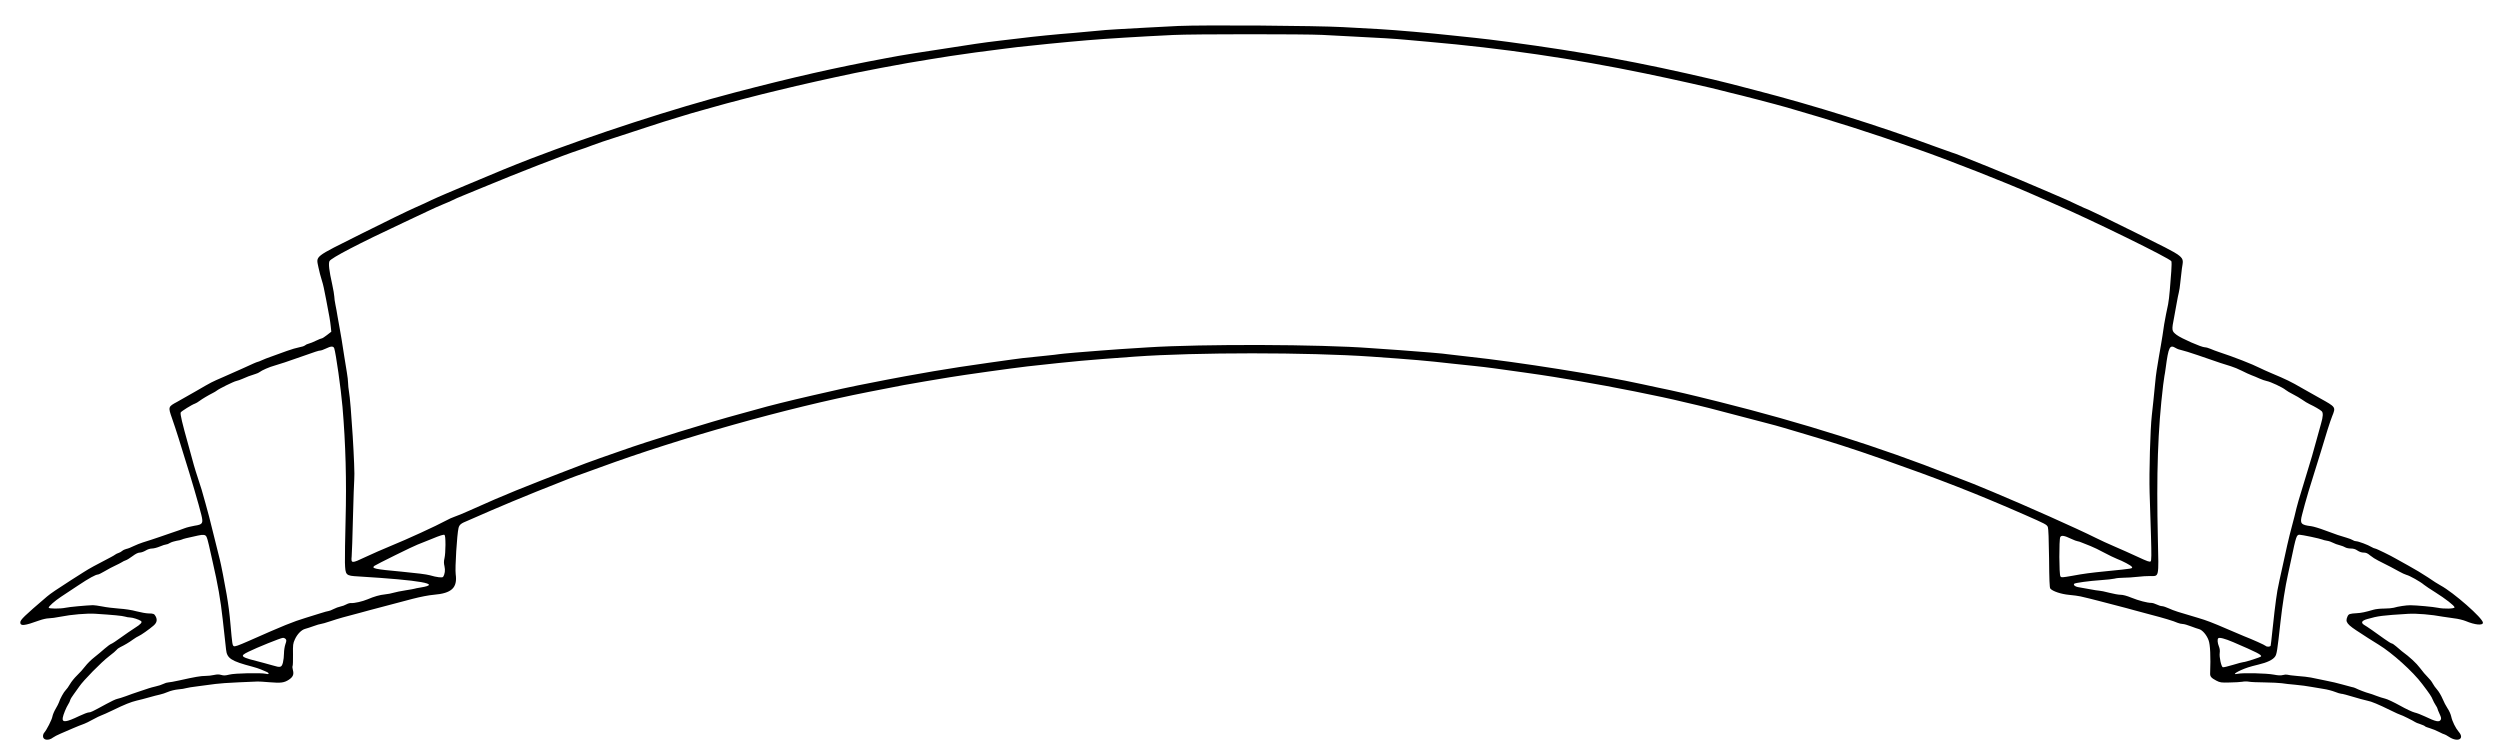
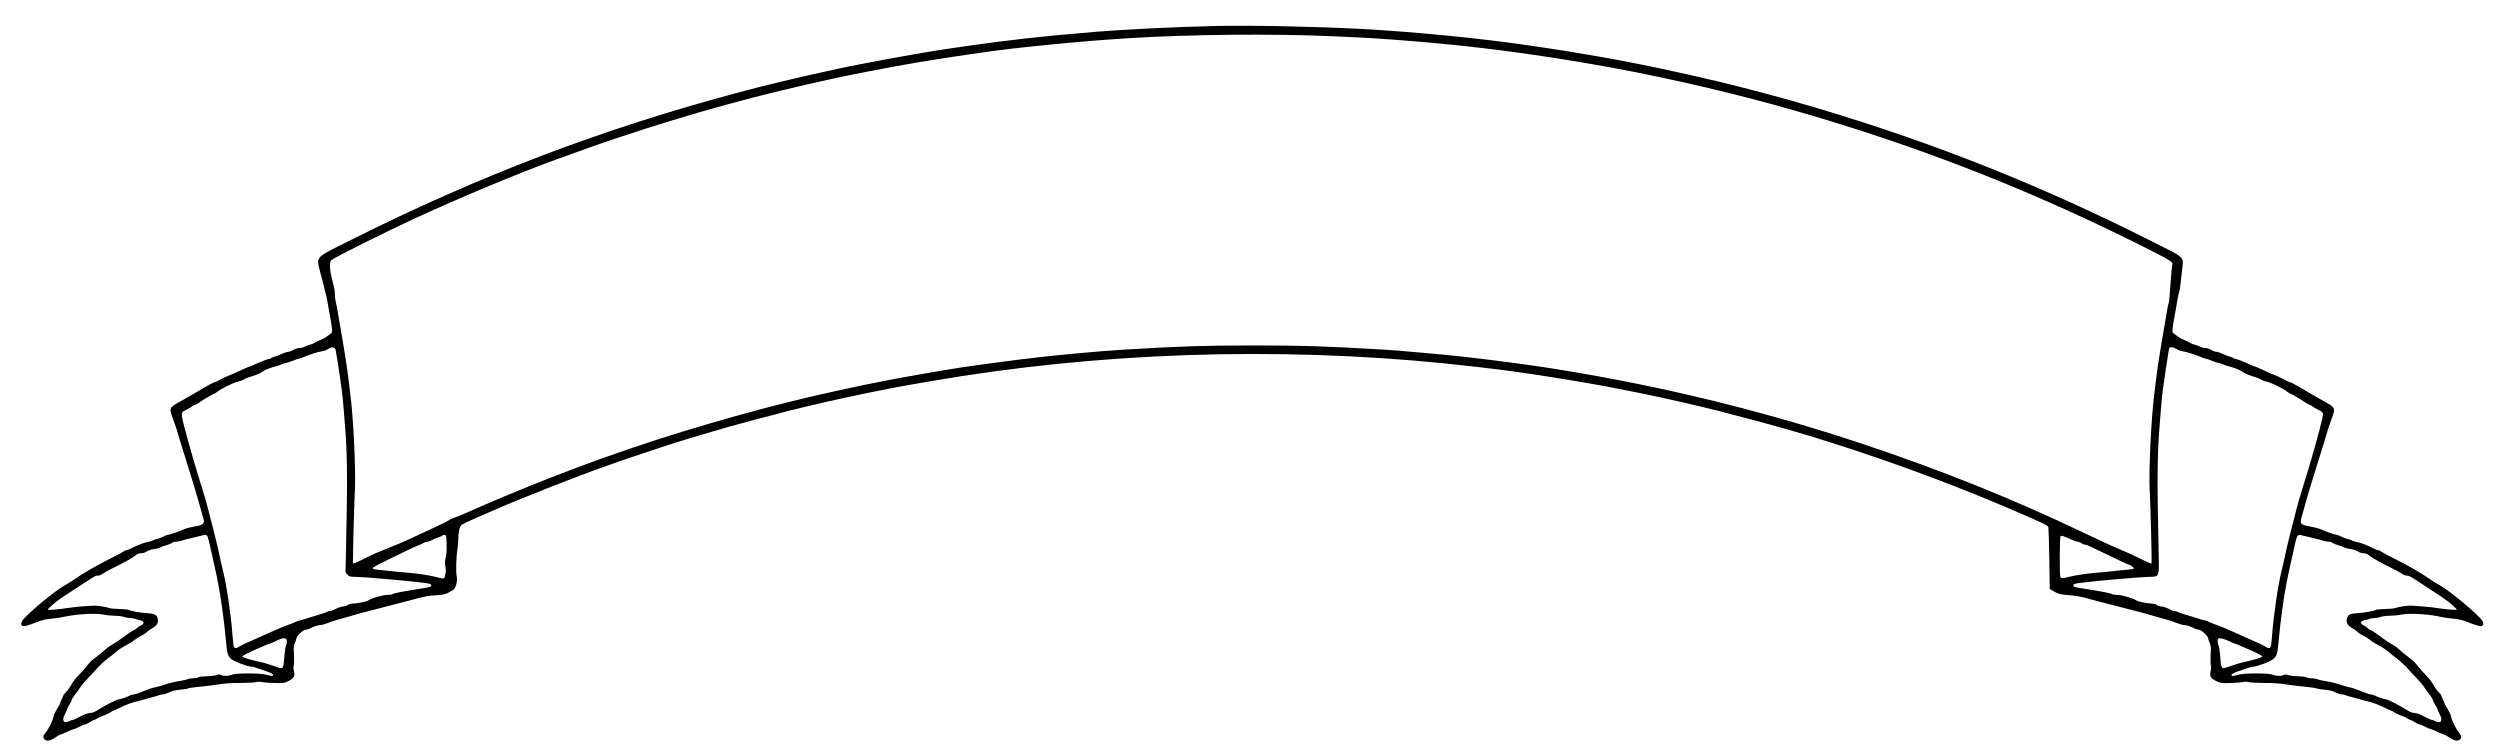
- <svg xmlns="http://www.w3.org/2000/svg" viewBox="0 0 1027 310" fill="currentColor" role="img" aria-hidden="true">
-   <g transform="translate(0.000,310.000) scale(0.033333,-0.033333)" stroke="none">
-     <path d="M14520 8980 c-107 -5 -280 -14 -385 -20 -104 -6 -266 -15 -360 -20 -93 -5 -210 -14 -260 -20 -49 -5 -178 -17 -285 -26 -197 -15 -498 -45 -645 -64 -44 -5 -159 -19 -255 -30 -96 -11 -233 -29 -305 -40 -797 -121 -876 -134 -1100 -176 -633 -118 -1152 -236 -1870 -424 -744 -194 -1727 -514 -2520 -818 -222 -86 -415 -165 -810 -332 -49 -21 -148 -63 -220 -93 -71 -30 -157 -68 -190 -84 -33 -17 -125 -59 -205 -94 -80 -35 -374 -178 -655 -319 -599 -300 -559 -268 -530 -417 10 -48 27 -114 38 -147 11 -34 23 -79 27 -101 5 -22 18 -89 30 -150 39 -201 49 -259 56 -326 l7 -67 -53 -41 c-28 -22 -57 -41 -64 -41 -7 0 -39 -13 -72 -29 -32 -16 -72 -32 -89 -36 -16 -3 -37 -13 -47 -22 -9 -8 -40 -18 -70 -23 -29 -5 -98 -25 -153 -45 -55 -20 -138 -50 -185 -67 -47 -16 -103 -38 -126 -49 -22 -10 -44 -19 -49 -19 -4 0 -26 -9 -49 -19 -58 -27 -218 -99 -371 -166 -156 -68 -137 -58 -337 -174 -90 -52 -196 -112 -236 -134 -110 -59 -111 -62 -63 -199 22 -62 59 -174 82 -248 22 -74 55 -178 71 -230 79 -248 182 -602 209 -714 26 -106 18 -120 -83 -135 -40 -7 -95 -20 -123 -31 -27 -11 -102 -37 -165 -58 -63 -22 -130 -45 -148 -51 -72 -25 -132 -44 -202 -66 -30 -9 -81 -30 -113 -45 -31 -16 -72 -32 -90 -35 -17 -4 -41 -15 -52 -25 -11 -10 -31 -21 -45 -25 -14 -4 -31 -13 -39 -19 -7 -6 -31 -20 -52 -31 -198 -103 -266 -140 -335 -184 -43 -28 -116 -74 -162 -103 -170 -109 -248 -162 -292 -199 -283 -242 -330 -287 -330 -320 0 -47 51 -42 235 25 39 14 91 26 117 26 25 0 90 9 145 20 127 26 327 43 428 36 220 -14 333 -25 365 -35 19 -6 48 -11 65 -11 30 0 110 -26 132 -43 20 -15 0 -39 -77 -87 -39 -25 -115 -77 -169 -116 -54 -40 -108 -75 -120 -79 -12 -4 -48 -30 -80 -58 -32 -29 -90 -77 -128 -107 -39 -30 -90 -81 -114 -113 -24 -32 -69 -82 -100 -111 -31 -30 -70 -78 -87 -108 -17 -30 -41 -63 -53 -74 -21 -19 -70 -107 -83 -151 -4 -13 -22 -47 -40 -78 -18 -30 -36 -73 -40 -95 -6 -39 -71 -166 -102 -201 -8 -8 -14 -27 -14 -42 0 -50 69 -59 124 -16 13 10 55 32 93 48 37 16 106 45 153 66 47 20 103 43 125 50 22 7 76 33 120 58 44 24 91 47 105 51 14 4 77 33 140 63 148 72 221 101 295 119 33 7 101 25 150 39 50 14 110 30 135 35 25 5 70 20 100 33 32 14 86 27 127 31 39 3 82 10 95 15 13 5 84 16 158 25 74 9 167 21 205 27 39 6 167 15 285 20 118 5 224 10 235 10 11 1 77 -3 147 -9 141 -12 181 -6 239 32 50 33 63 65 49 117 -6 22 -8 45 -4 51 4 6 6 71 5 142 -2 120 0 136 23 186 29 65 81 118 127 130 19 5 66 20 104 34 39 14 78 26 88 26 10 0 66 16 125 36 90 30 177 55 367 104 17 4 66 18 110 30 77 21 186 50 530 140 97 25 200 45 260 50 222 18 294 86 271 254 -10 73 16 491 35 569 11 42 30 57 115 91 32 13 163 70 289 126 127 55 376 159 555 231 431 172 463 184 561 218 46 16 147 53 224 81 980 360 2305 733 3310 930 427 84 501 98 695 130 102 17 237 39 300 50 166 28 789 115 965 135 621 68 689 74 1320 120 757 54 2129 54 2915 0 524 -37 677 -50 985 -85 94 -10 222 -24 285 -30 63 -6 176 -20 250 -30 74 -10 236 -33 360 -50 124 -17 290 -42 370 -55 80 -13 228 -38 330 -55 356 -59 1004 -188 1265 -253 55 -13 136 -32 180 -42 44 -9 206 -51 360 -92 154 -41 359 -94 455 -119 96 -25 202 -53 235 -64 33 -10 132 -40 220 -65 351 -103 645 -197 980 -315 741 -261 1173 -429 1775 -693 259 -114 276 -122 288 -153 7 -19 12 -149 15 -386 2 -261 6 -360 15 -371 28 -34 134 -69 231 -78 53 -5 116 -13 141 -19 70 -16 160 -38 220 -54 30 -8 127 -33 215 -56 88 -22 189 -50 225 -60 36 -10 128 -35 205 -55 159 -41 285 -79 333 -101 18 -7 46 -14 62 -14 16 0 62 -13 102 -29 40 -15 85 -31 99 -34 41 -10 95 -73 118 -138 20 -54 27 -196 19 -411 -1 -36 15 -54 76 -86 47 -24 59 -26 165 -23 62 1 132 5 155 9 22 5 59 5 81 1 22 -5 110 -8 195 -9 85 -1 180 -6 210 -10 30 -5 107 -14 170 -19 63 -6 151 -17 195 -26 44 -8 114 -20 155 -26 41 -6 102 -22 135 -35 33 -13 68 -24 79 -24 16 0 54 -10 241 -65 28 -8 65 -17 83 -21 46 -8 137 -46 277 -115 65 -32 124 -59 130 -59 11 0 161 -75 180 -89 5 -5 34 -16 62 -25 29 -10 55 -21 58 -26 3 -5 31 -16 63 -25 31 -9 82 -30 112 -46 30 -16 60 -29 65 -29 6 0 30 -14 55 -30 110 -73 199 -27 121 62 -38 45 -79 127 -92 188 -6 28 -26 73 -45 100 -19 28 -47 82 -62 119 -16 38 -45 87 -65 110 -20 22 -45 57 -56 78 -10 21 -38 56 -61 78 -23 22 -66 72 -95 112 -46 61 -124 134 -224 207 -14 11 -45 37 -68 58 -24 21 -49 38 -56 38 -8 0 -50 26 -93 57 -116 84 -215 153 -247 171 -45 28 -32 53 38 73 132 38 186 45 500 64 106 7 293 -9 430 -35 28 -5 89 -14 138 -20 48 -5 113 -21 145 -34 114 -48 212 -57 212 -20 0 55 -364 374 -522 459 -27 14 -96 58 -155 99 -60 40 -169 106 -243 146 -74 40 -146 80 -160 89 -48 29 -235 121 -249 121 -7 0 -28 9 -45 19 -41 26 -163 71 -190 71 -12 0 -30 6 -41 14 -11 7 -45 21 -75 29 -72 20 -131 40 -270 92 -63 24 -137 46 -165 50 -130 16 -143 32 -114 142 11 43 27 101 34 128 18 69 63 219 125 415 29 91 60 192 70 225 66 223 116 380 141 443 47 117 50 113 -151 225 -74 41 -173 97 -220 124 -134 78 -196 108 -375 183 -55 23 -118 52 -140 63 -96 49 -324 138 -510 199 -33 11 -79 28 -103 39 -23 10 -54 19 -69 19 -42 0 -292 110 -348 153 -62 48 -63 54 -30 222 7 39 21 113 30 165 9 52 21 113 27 135 6 22 14 76 18 120 5 44 14 123 20 175 22 162 74 121 -571 443 -305 151 -565 278 -579 282 -14 4 -77 32 -140 62 -63 31 -140 65 -170 78 -30 12 -129 55 -220 95 -320 140 -1130 470 -1154 470 -3 0 -93 32 -199 71 -697 258 -1506 512 -2212 694 -99 26 -241 62 -315 82 -74 19 -171 43 -215 53 -904 212 -1595 339 -2530 464 -137 19 -322 41 -410 50 -88 9 -221 23 -295 31 -224 25 -694 66 -875 76 -93 5 -298 16 -455 25 -329 18 -1710 28 -2030 14z m1775 -110 c99 -6 270 -14 380 -20 310 -15 541 -29 650 -40 55 -5 181 -17 280 -25 906 -79 1787 -207 2670 -390 322 -66 870 -189 940 -210 28 -8 79 -21 115 -29 102 -23 563 -143 695 -181 601 -174 1001 -302 1595 -509 386 -134 1102 -416 1430 -561 41 -19 158 -70 260 -114 475 -205 1430 -674 1450 -710 4 -9 4 -65 -1 -126 -5 -60 -13 -164 -18 -230 -5 -66 -15 -145 -21 -175 -6 -30 -18 -86 -26 -125 -15 -74 -30 -161 -43 -260 -5 -33 -13 -85 -19 -115 -6 -30 -17 -98 -26 -150 -8 -52 -20 -126 -27 -165 -6 -38 -15 -110 -19 -160 -13 -139 -29 -290 -41 -396 -19 -168 -34 -701 -27 -949 4 -129 12 -370 17 -535 7 -236 6 -303 -4 -313 -10 -11 -39 -1 -161 56 -82 38 -209 95 -282 126 -74 31 -179 80 -235 108 -228 114 -867 399 -1272 568 -197 82 -315 130 -320 130 -2 0 -91 34 -197 76 -872 344 -1827 646 -2843 900 -385 96 -540 132 -770 179 -44 9 -129 27 -190 41 -489 108 -1523 273 -2140 339 -126 14 -239 27 -250 29 -30 7 -341 33 -595 51 -124 8 -286 20 -360 25 -618 47 -2065 52 -2745 9 -279 -17 -450 -29 -575 -39 -69 -6 -210 -17 -315 -25 -104 -9 -197 -18 -205 -20 -8 -2 -82 -11 -165 -19 -268 -27 -349 -36 -410 -46 -33 -5 -161 -23 -285 -40 -217 -30 -519 -76 -685 -105 -44 -8 -120 -21 -170 -30 -178 -30 -623 -115 -765 -145 -80 -17 -165 -35 -190 -40 -57 -12 -126 -28 -370 -84 -279 -64 -541 -129 -685 -171 -44 -12 -134 -37 -200 -55 -394 -106 -1139 -337 -1470 -455 -71 -25 -186 -65 -255 -89 -124 -43 -189 -68 -495 -186 -88 -35 -198 -77 -245 -95 -47 -18 -181 -72 -299 -119 -199 -81 -304 -127 -589 -254 -62 -28 -137 -59 -165 -68 -29 -9 -79 -32 -113 -51 -113 -62 -488 -234 -669 -307 -99 -41 -244 -104 -322 -141 -170 -81 -178 -80 -169 8 3 34 11 250 16 480 6 230 13 442 16 472 12 96 -41 957 -66 1084 -5 29 -10 74 -10 99 0 25 -7 84 -15 131 -8 47 -22 133 -31 191 -28 182 -44 283 -58 355 -8 39 -19 104 -26 145 -6 41 -18 106 -26 144 -8 38 -14 83 -14 101 0 18 -12 86 -26 151 -38 170 -47 252 -34 285 16 38 362 218 920 479 85 40 211 100 280 132 69 33 158 73 198 89 41 16 92 39 115 50 22 12 88 41 146 64 58 24 162 67 231 95 432 180 1007 403 1186 461 51 16 123 42 160 57 38 16 193 68 344 116 151 49 311 101 355 116 44 15 127 42 185 60 58 17 162 49 232 71 69 22 166 50 215 63 48 13 129 36 178 50 121 36 599 160 755 196 69 16 181 43 250 60 69 16 177 41 241 55 64 14 174 38 245 54 247 57 875 176 1164 220 69 11 181 29 250 40 118 19 484 69 670 91 47 6 119 15 160 20 103 13 635 66 860 84 235 20 645 45 1060 65 240 12 1624 12 1835 1z m-12176 -3862 c20 -58 83 -501 102 -723 39 -457 51 -912 38 -1395 -6 -223 -9 -458 -8 -522 5 -160 8 -163 167 -172 772 -47 1033 -94 767 -136 -38 -6 -71 -13 -75 -15 -4 -2 -53 -11 -111 -20 -57 -9 -124 -22 -149 -30 -25 -8 -72 -17 -105 -20 -67 -7 -133 -26 -215 -61 -64 -27 -163 -49 -201 -46 -15 2 -42 -6 -60 -16 -19 -11 -52 -23 -74 -27 -21 -4 -59 -18 -84 -31 -25 -13 -53 -24 -61 -24 -8 0 -55 -13 -105 -29 -49 -16 -130 -41 -180 -56 -154 -47 -264 -91 -704 -286 -125 -55 -167 -70 -180 -62 -17 11 -19 25 -40 263 -12 142 -26 245 -48 375 -22 132 -72 385 -83 425 -5 19 -39 157 -76 305 -36 149 -81 324 -101 390 -19 66 -41 143 -48 170 -8 28 -28 91 -45 140 -17 50 -39 122 -50 160 -10 39 -42 153 -70 255 -75 267 -101 376 -93 397 6 14 141 98 176 109 12 4 38 19 57 34 34 25 102 66 165 98 17 8 37 21 45 27 27 23 211 114 243 120 18 4 50 15 72 25 44 21 111 46 165 62 19 5 42 16 50 23 24 20 124 64 182 79 66 19 170 53 318 106 189 67 229 80 247 80 10 0 41 11 68 24 65 32 93 32 104 4z m22695 3 c17 -11 49 -22 71 -26 22 -4 112 -32 200 -62 259 -90 346 -119 410 -137 33 -10 94 -35 135 -56 41 -21 95 -46 120 -55 25 -9 68 -27 96 -40 29 -13 69 -27 90 -31 48 -9 195 -78 232 -109 15 -12 56 -37 91 -54 36 -18 87 -48 114 -67 27 -20 68 -44 91 -55 60 -28 127 -67 148 -86 21 -19 18 -67 -7 -153 -7 -25 -32 -112 -54 -195 -52 -190 -65 -234 -107 -370 -127 -415 -127 -413 -168 -585 -8 -30 -23 -89 -34 -130 -25 -89 -80 -327 -117 -505 -10 -44 -23 -107 -31 -140 -22 -100 -36 -177 -44 -245 -4 -36 -13 -103 -19 -150 -6 -47 -18 -157 -27 -245 -9 -88 -18 -166 -20 -172 -4 -15 -46 -17 -60 -4 -10 11 -166 81 -269 121 -38 16 -128 54 -200 85 -192 83 -260 109 -365 140 -244 71 -299 89 -358 116 -34 16 -74 29 -88 29 -13 0 -42 9 -64 20 -22 11 -52 20 -67 20 -49 0 -156 28 -245 64 -56 23 -104 36 -133 36 -24 0 -88 11 -141 25 -53 14 -107 25 -120 25 -13 0 -70 9 -127 20 -56 10 -119 22 -140 25 -34 6 -58 27 -44 41 11 11 188 35 322 44 77 5 156 14 175 19 19 6 69 11 110 11 41 0 118 5 170 11 52 6 125 11 161 10 109 -1 104 -24 93 448 -19 822 -1 1354 65 1906 6 50 13 100 16 113 3 13 10 55 15 95 35 264 50 293 124 248z m-21324 -2426 c0 -63 -5 -136 -12 -164 -9 -38 -9 -63 0 -100 11 -48 5 -96 -17 -130 -9 -14 -76 -6 -166 20 -40 11 -157 26 -346 44 -331 30 -376 40 -334 72 23 17 486 246 530 261 17 6 95 38 175 70 103 43 149 57 158 50 8 -7 12 -45 12 -123z m-2947 103 c8 -13 22 -61 32 -108 10 -47 30 -139 46 -205 64 -278 97 -465 124 -710 8 -77 20 -178 25 -225 5 -47 12 -112 16 -145 11 -109 62 -142 324 -211 36 -9 83 -25 105 -34 22 -10 52 -23 68 -29 39 -16 36 -36 -5 -25 -58 14 -387 8 -453 -10 -48 -12 -67 -13 -98 -4 -28 8 -50 8 -88 0 -28 -7 -76 -12 -107 -12 -57 0 -129 -12 -325 -56 -59 -13 -119 -24 -133 -24 -13 0 -41 -8 -62 -19 -20 -10 -62 -24 -92 -30 -30 -7 -68 -17 -85 -23 -16 -6 -70 -24 -120 -40 -49 -16 -124 -42 -165 -58 -41 -15 -89 -30 -105 -33 -17 -3 -78 -31 -135 -63 -178 -97 -193 -104 -217 -104 -13 0 -65 -20 -116 -44 -162 -78 -213 -84 -204 -23 5 36 44 131 69 169 10 14 20 37 23 49 3 13 22 44 41 69 19 25 50 69 70 98 50 75 274 303 369 375 44 33 86 69 93 79 7 10 28 25 45 33 50 24 108 58 157 94 25 18 56 37 69 42 29 12 127 81 182 128 42 36 50 71 28 114 -17 32 -28 37 -86 37 -29 0 -96 12 -150 26 -61 17 -143 29 -218 34 -66 5 -158 16 -205 26 -47 9 -98 16 -115 16 -86 -3 -295 -22 -337 -32 -67 -14 -208 -13 -208 1 0 17 76 84 150 133 36 23 130 86 210 139 138 92 219 136 248 137 8 0 46 19 85 42 40 24 97 54 128 68 30 14 66 32 80 41 13 9 35 20 49 24 14 4 51 27 83 51 40 30 69 44 90 44 18 0 50 12 72 25 24 15 55 25 78 25 21 0 64 11 97 25 33 14 67 25 77 25 10 0 32 8 48 19 17 10 53 21 80 26 28 4 58 11 67 16 15 8 50 17 198 49 65 14 89 11 103 -12z m25937 -3 c68 -14 130 -30 139 -34 9 -5 35 -11 58 -15 23 -3 57 -15 75 -25 18 -10 55 -24 82 -30 27 -7 58 -19 70 -27 11 -7 41 -14 67 -14 33 0 57 -7 83 -25 24 -16 51 -25 75 -25 30 0 49 -8 82 -36 24 -20 68 -48 99 -63 128 -64 199 -101 257 -134 34 -19 75 -38 91 -42 36 -8 171 -83 216 -122 19 -15 81 -57 138 -92 124 -78 238 -166 238 -186 0 -18 -131 -21 -207 -5 -49 11 -266 31 -338 31 -46 1 -154 -15 -205 -31 -19 -5 -72 -10 -118 -10 -46 0 -104 -6 -130 -14 -104 -30 -150 -40 -207 -43 -87 -5 -100 -10 -113 -38 -33 -72 -13 -98 166 -212 23 -16 63 -41 89 -58 25 -16 83 -52 128 -80 167 -102 422 -331 537 -485 92 -121 115 -156 128 -190 8 -19 24 -51 37 -70 13 -19 23 -39 23 -44 0 -5 11 -33 25 -63 20 -42 23 -57 15 -73 -18 -33 -59 -25 -196 41 -44 21 -101 43 -126 48 -26 6 -107 44 -180 85 -74 41 -156 80 -183 86 -27 6 -76 22 -110 35 -33 13 -73 27 -90 31 -31 7 -138 48 -165 63 -9 5 -31 12 -50 15 -19 4 -71 18 -115 31 -44 13 -136 35 -205 48 -69 14 -150 31 -180 37 -30 6 -104 15 -165 19 -60 5 -117 12 -127 16 -9 3 -33 2 -53 -4 -27 -7 -56 -6 -113 5 -87 17 -383 24 -446 10 -85 -19 9 39 129 79 22 8 80 23 129 35 107 25 177 59 204 98 21 29 28 70 67 427 22 200 60 444 92 585 14 63 32 147 40 185 60 287 66 305 103 305 10 0 73 -11 140 -25z m-2953 -26 c34 -16 69 -29 77 -29 9 0 35 -9 58 -19 24 -10 70 -29 103 -41 33 -13 107 -48 165 -80 58 -31 130 -66 161 -78 67 -25 171 -80 181 -96 15 -24 23 -22 -317 -56 -191 -19 -276 -30 -415 -56 -126 -22 -136 -23 -147 -7 -17 22 -18 454 -2 484 13 25 48 20 136 -22z m-22006 -1235 c11 -13 10 -24 -4 -64 -9 -26 -17 -76 -17 -111 0 -35 -6 -86 -13 -114 -16 -61 -30 -65 -125 -36 -37 11 -87 25 -112 31 -294 74 -304 81 -188 138 100 50 400 171 424 171 12 1 28 -6 35 -15z m24002 -38 c291 -125 354 -157 342 -176 -6 -10 -193 -70 -218 -70 -9 0 -66 -15 -128 -34 -62 -19 -118 -32 -125 -29 -19 7 -45 125 -38 175 4 29 1 56 -10 82 -17 41 -21 88 -8 100 13 14 82 -4 185 -48z" />
+ <svg xmlns="http://www.w3.org/2000/svg" viewBox="0 0 1080 326" fill="currentColor" role="img" aria-hidden="true">
+   <g transform="translate(0.000,326.000) scale(0.033333,-0.033333)" stroke="none">
+     <path d="M15745 9443 c-500 -11 -1190 -45 -1530 -74 -427 -36 -632 -55 -895 -84 -206 -23 -563 -68 -710 -90 -52 -7 -147 -21 -210 -30 -63 -9 -153 -23 -200 -30 -216 -35 -290 -47 -360 -60 -41 -7 -118 -21 -170 -30 -209 -36 -705 -132 -805 -155 -22 -5 -114 -26 -205 -45 -257 -55 -803 -186 -1005 -241 -49 -13 -115 -31 -145 -39 -1725 -463 -3300 -1064 -4938 -1883 -508 -254 -471 -216 -423 -427 6 -22 17 -65 26 -95 9 -30 21 -77 26 -105 5 -27 13 -61 19 -75 5 -14 14 -54 20 -90 6 -36 18 -101 26 -145 45 -252 47 -269 24 -285 -11 -8 -36 -27 -56 -42 -19 -15 -56 -35 -82 -44 -26 -10 -59 -26 -74 -36 -14 -10 -40 -21 -58 -24 -17 -4 -48 -15 -68 -25 -20 -11 -52 -19 -72 -19 -19 0 -55 -11 -79 -25 -23 -14 -54 -25 -68 -25 -14 0 -53 -13 -87 -29 -34 -16 -76 -32 -94 -36 -17 -3 -34 -11 -37 -16 -4 -5 -14 -9 -23 -9 -16 0 -114 -38 -208 -81 -23 -11 -44 -19 -48 -19 -4 0 -31 -11 -59 -24 -108 -50 -184 -83 -242 -106 -33 -14 -76 -35 -95 -47 -19 -13 -43 -23 -52 -23 -10 0 -73 -33 -141 -73 -67 -41 -189 -111 -270 -157 -195 -109 -189 -98 -133 -254 25 -69 46 -129 46 -133 0 -4 20 -71 44 -148 142 -449 223 -718 271 -895 9 -36 21 -78 26 -94 26 -84 13 -98 -114 -120 -46 -8 -100 -22 -118 -29 -99 -42 -198 -77 -217 -77 -11 0 -42 -11 -67 -25 -26 -13 -63 -28 -83 -31 -21 -4 -46 -13 -57 -20 -11 -6 -40 -15 -64 -19 -44 -7 -137 -44 -216 -84 -21 -12 -47 -21 -56 -21 -9 0 -27 -8 -40 -18 -13 -10 -62 -37 -109 -60 -251 -127 -393 -208 -538 -308 -35 -25 -82 -54 -105 -65 -119 -61 -515 -390 -559 -466 -19 -32 -16 -58 9 -67 17 -7 88 14 193 56 51 21 104 33 165 39 49 5 104 11 120 15 17 3 62 12 100 19 143 28 372 39 457 21 42 -9 112 -16 155 -16 43 0 96 -7 118 -15 22 -8 59 -14 83 -15 24 0 52 -5 63 -11 11 -5 39 -13 62 -17 57 -10 64 -43 14 -67 -20 -9 -43 -25 -53 -36 -9 -10 -21 -19 -26 -19 -12 0 -82 -46 -168 -111 -41 -31 -95 -67 -120 -79 -25 -12 -58 -35 -75 -51 -36 -34 -137 -116 -182 -147 -17 -12 -55 -52 -83 -90 -29 -37 -78 -92 -109 -122 -31 -30 -70 -82 -88 -115 -17 -33 -48 -76 -67 -94 -20 -19 -36 -40 -36 -46 0 -5 -9 -27 -20 -48 -11 -20 -20 -42 -20 -48 0 -7 -18 -41 -41 -76 -22 -36 -43 -81 -46 -102 -6 -45 -66 -165 -105 -209 -33 -39 -35 -62 -8 -87 28 -25 76 -15 140 29 29 20 57 36 64 36 6 0 44 16 85 35 40 19 79 35 87 35 8 0 40 14 71 30 31 17 63 30 72 30 10 0 38 13 64 30 26 16 52 30 58 30 6 0 23 8 37 19 15 10 50 26 79 35 29 10 68 28 87 41 18 12 45 26 57 30 13 4 51 21 84 38 72 36 152 65 225 81 30 7 62 15 70 19 8 3 53 15 99 27 46 11 92 25 102 30 10 6 31 10 48 10 16 0 53 12 83 27 39 19 76 28 139 34 47 4 95 11 105 17 10 5 75 15 144 21 69 7 157 17 195 23 145 22 204 27 355 27 85 1 170 5 189 11 21 6 49 6 76 0 23 -5 97 -10 166 -12 117 -2 127 0 176 25 74 38 88 63 73 127 -8 32 -9 60 -3 77 5 16 6 78 3 138 -6 94 -4 116 12 152 10 23 18 48 18 55 0 32 91 118 124 118 17 0 40 6 51 13 32 21 108 47 140 47 15 0 57 11 92 25 58 24 136 47 298 91 33 9 71 20 85 25 14 5 43 13 65 18 22 5 67 16 100 26 33 9 148 39 255 66 107 27 229 58 270 70 189 52 234 60 339 65 77 3 130 16 171 43 14 9 33 21 43 26 34 19 60 120 46 178 -13 54 -6 272 11 357 5 25 9 80 10 123 0 96 15 159 43 184 12 11 99 52 192 93 94 40 204 88 245 106 327 144 1098 447 1435 564 44 16 179 62 300 105 201 69 626 209 735 240 25 7 119 35 210 63 303 91 423 124 715 201 66 17 172 44 235 61 63 16 140 37 170 45 55 15 376 92 500 119 36 8 106 24 155 35 170 38 512 109 715 147 47 8 108 20 135 25 80 16 552 96 735 124 2174 337 4491 379 6690 119 191 -22 365 -44 470 -59 52 -8 147 -21 210 -30 224 -32 722 -114 965 -159 287 -54 636 -125 815 -166 52 -12 124 -28 160 -36 123 -27 445 -104 500 -119 66 -18 228 -61 400 -105 356 -93 685 -187 1045 -301 882 -279 1758 -608 2570 -966 234 -103 254 -113 262 -137 3 -12 9 -196 12 -410 l6 -389 40 -24 c69 -40 87 -46 185 -54 104 -9 174 -20 235 -37 22 -6 74 -20 115 -31 41 -12 163 -43 270 -70 107 -27 222 -57 255 -66 33 -10 78 -21 100 -26 22 -5 51 -13 65 -18 14 -5 52 -16 85 -25 162 -44 240 -67 298 -91 35 -14 77 -25 92 -25 32 0 108 -26 140 -47 11 -7 34 -13 51 -13 33 0 124 -86 124 -118 0 -7 8 -32 18 -55 16 -36 18 -58 12 -152 -3 -60 -2 -122 3 -138 6 -17 5 -45 -3 -77 -15 -64 -1 -89 73 -127 49 -25 59 -27 176 -25 69 2 143 7 166 12 27 6 55 6 76 0 19 -6 104 -10 189 -11 151 0 210 -5 355 -27 39 -6 126 -16 195 -23 69 -6 134 -16 144 -21 10 -6 58 -13 105 -17 63 -6 100 -15 139 -34 30 -15 67 -27 83 -27 17 0 38 -4 48 -10 10 -5 56 -19 102 -30 46 -12 91 -24 99 -27 8 -4 40 -12 70 -19 73 -16 153 -45 225 -81 33 -17 71 -34 84 -38 12 -4 39 -18 57 -30 19 -13 58 -31 87 -41 29 -9 64 -25 79 -35 14 -11 31 -19 37 -19 6 0 32 -14 58 -30 26 -17 54 -30 64 -30 9 0 41 -13 72 -30 31 -16 63 -30 71 -30 8 0 47 -16 87 -35 41 -19 79 -35 85 -35 7 0 35 -16 64 -36 64 -44 112 -54 140 -29 27 25 25 48 -8 87 -39 44 -99 164 -105 209 -3 21 -24 66 -46 102 -23 35 -41 69 -41 76 0 6 -9 28 -20 48 -11 21 -20 43 -20 48 0 6 -16 27 -36 46 -19 18 -50 61 -67 94 -18 33 -57 85 -88 115 -31 30 -80 85 -109 122 -28 38 -66 78 -83 90 -45 31 -146 113 -182 147 -16 16 -50 39 -75 51 -25 12 -79 48 -120 79 -86 65 -156 111 -168 111 -5 0 -17 9 -26 19 -10 11 -33 27 -53 36 -50 24 -43 57 14 67 23 4 51 12 62 17 11 6 39 11 63 11 24 1 61 7 83 15 22 8 75 15 118 15 43 0 113 7 155 16 85 18 314 7 457 -21 39 -7 84 -16 100 -19 17 -4 71 -10 120 -15 61 -6 114 -18 165 -39 105 -42 176 -63 193 -56 25 9 28 35 9 67 -44 76 -440 405 -559 466 -23 11 -70 40 -105 65 -145 100 -287 181 -538 308 -47 23 -96 50 -109 60 -13 10 -31 18 -40 18 -9 0 -35 9 -56 21 -79 40 -172 77 -216 84 -24 4 -53 13 -64 19 -11 7 -36 16 -57 20 -20 3 -57 18 -83 31 -25 14 -56 25 -67 25 -19 0 -118 35 -217 77 -18 7 -72 21 -118 29 -127 22 -140 36 -114 120 5 16 17 58 26 94 48 177 129 446 271 895 24 77 44 144 44 148 0 4 21 64 46 133 56 156 62 145 -133 254 -81 46 -203 116 -270 157 -68 40 -131 73 -141 73 -9 0 -33 10 -52 23 -19 12 -62 33 -95 47 -58 23 -134 56 -242 106 -28 13 -55 24 -59 24 -4 0 -25 8 -48 19 -94 43 -192 81 -208 81 -9 0 -19 4 -23 9 -3 5 -20 13 -37 16 -18 4 -60 20 -94 36 -34 16 -73 29 -87 29 -14 0 -45 11 -68 25 -24 14 -60 25 -79 25 -20 0 -52 8 -72 19 -20 10 -51 21 -68 25 -18 3 -44 14 -58 24 -15 10 -48 26 -74 36 -26 9 -63 29 -82 44 -20 15 -45 34 -56 42 -23 16 -22 32 25 290 9 47 20 114 26 150 5 36 15 77 20 92 6 15 14 62 19 105 4 43 14 130 21 193 19 169 52 139 -396 364 -1422 717 -2788 1262 -4300 1715 -216 64 -566 164 -630 179 -22 5 -76 20 -120 32 -108 30 -540 139 -590 150 -22 4 -110 24 -195 45 -85 20 -173 40 -195 44 -22 5 -92 20 -155 34 -101 23 -226 49 -485 102 -105 22 -375 72 -505 94 -404 69 -520 88 -715 116 -60 9 -153 23 -205 30 -614 90 -1454 172 -2145 210 -574 31 -1444 49 -1900 38z m1535 -133 c239 -10 503 -24 585 -30 747 -52 1299 -109 1980 -206 418 -59 964 -152 1350 -229 851 -170 1601 -357 2400 -596 1452 -436 2822 -981 4195 -1672 330 -165 377 -195 364 -226 -6 -16 -17 -138 -33 -367 -4 -67 -11 -126 -15 -133 -4 -6 -14 -52 -22 -103 -8 -51 -22 -131 -30 -178 -52 -289 -100 -602 -114 -730 -5 -47 -13 -119 -19 -160 -39 -282 -74 -991 -61 -1240 13 -257 30 -951 24 -962 -3 -4 -44 12 -92 36 -105 53 -207 100 -327 151 -125 52 -193 83 -480 220 -905 432 -1845 809 -2840 1140 -1180 393 -2379 695 -3610 910 -347 60 -545 91 -870 135 -461 62 -787 100 -1180 134 -369 33 -415 37 -570 46 -771 45 -1030 53 -1660 53 -660 0 -950 -10 -1670 -53 -386 -23 -1028 -84 -1425 -136 -231 -30 -636 -85 -690 -94 -30 -6 -140 -24 -245 -40 -104 -17 -224 -37 -265 -45 -41 -7 -118 -21 -170 -30 -327 -57 -812 -157 -1235 -255 -839 -194 -1882 -499 -2665 -780 -80 -28 -156 -56 -170 -60 -61 -21 -373 -139 -565 -213 -348 -135 -815 -330 -1090 -454 -60 -27 -135 -58 -165 -68 -30 -10 -67 -26 -82 -37 -15 -11 -65 -36 -110 -57 -46 -21 -128 -60 -183 -86 -190 -90 -330 -153 -425 -190 -52 -21 -114 -46 -137 -56 -23 -11 -44 -19 -47 -19 -8 0 -155 -69 -248 -116 -48 -24 -89 -40 -92 -36 -6 11 11 705 24 962 13 249 -22 958 -61 1240 -6 41 -14 113 -19 160 -14 128 -62 441 -114 730 -8 47 -22 126 -30 175 -9 50 -20 108 -26 130 -5 22 -10 61 -10 87 0 48 -5 73 -42 223 -28 113 -29 199 -3 224 31 31 699 364 1100 549 562 259 1355 590 1805 752 457 166 579 209 830 292 943 315 1801 550 2790 764 205 45 680 137 895 174 66 12 156 27 200 35 101 18 505 80 650 101 61 8 137 19 170 24 419 63 1289 148 1890 185 800 50 1883 60 2655 25z m-12929 -4070 c10 -51 35 -208 53 -335 8 -60 20 -144 26 -185 6 -41 15 -129 20 -195 5 -66 13 -172 19 -235 33 -390 36 -711 15 -1656 l-6 -270 25 -30 c24 -27 30 -29 109 -30 116 -2 691 -52 878 -77 74 -9 95 -16 98 -29 4 -23 -4 -26 -114 -43 -55 -8 -121 -19 -149 -24 -27 -5 -90 -17 -140 -25 -49 -9 -94 -21 -99 -26 -6 -6 -36 -10 -68 -10 -57 0 -214 -46 -244 -71 -17 -14 -142 -40 -205 -42 -28 -1 -55 -9 -66 -20 -11 -9 -35 -17 -55 -17 -21 0 -61 -13 -93 -30 -31 -17 -67 -30 -79 -30 -11 0 -32 -6 -46 -13 -14 -7 -54 -21 -90 -31 -36 -10 -104 -31 -152 -47 -48 -16 -93 -29 -101 -29 -8 0 -44 -13 -80 -30 -37 -16 -72 -30 -78 -30 -11 0 -283 -118 -414 -179 -33 -16 -85 -38 -115 -51 -30 -12 -72 -33 -92 -46 -69 -44 -80 -34 -89 81 -9 128 -29 315 -40 380 -5 33 -14 96 -19 140 -12 102 -53 315 -79 415 -5 19 -16 71 -26 115 -19 92 -42 194 -56 245 -5 19 -20 80 -33 135 -47 189 -101 392 -116 435 -5 14 -18 59 -30 100 -12 41 -30 100 -40 130 -25 76 -106 351 -142 485 -105 385 -104 366 -20 406 26 12 56 30 67 39 11 10 31 21 45 25 14 4 39 18 55 30 39 30 184 115 195 115 5 0 22 11 39 25 42 36 217 121 266 129 22 4 56 17 75 28 19 12 49 24 65 29 70 19 151 51 170 68 25 22 103 55 175 72 30 7 64 19 75 25 11 7 38 16 60 20 22 4 64 17 94 30 29 13 60 24 68 24 8 0 29 6 46 14 84 36 210 77 256 83 29 3 64 16 83 29 50 35 90 29 99 -16z m23857 16 c20 -13 59 -27 87 -30 45 -6 170 -47 252 -82 17 -8 38 -14 46 -14 8 0 39 -11 68 -24 30 -13 72 -26 94 -30 22 -4 49 -13 60 -20 11 -6 45 -18 75 -25 72 -17 150 -50 175 -72 19 -17 100 -49 170 -68 17 -5 46 -17 65 -29 19 -11 53 -24 75 -28 49 -8 224 -93 266 -129 17 -14 34 -25 39 -25 11 0 156 -85 195 -115 17 -12 41 -26 55 -30 14 -4 34 -15 45 -25 11 -9 41 -27 67 -39 69 -33 72 -39 55 -118 -32 -142 -160 -599 -217 -773 -10 -30 -28 -89 -40 -130 -12 -41 -25 -86 -30 -100 -15 -43 -69 -246 -116 -435 -13 -55 -28 -116 -33 -135 -14 -51 -37 -153 -56 -245 -10 -44 -21 -96 -26 -115 -26 -100 -67 -313 -79 -415 -5 -44 -14 -107 -19 -140 -11 -65 -31 -252 -40 -380 -9 -115 -20 -125 -89 -81 -20 13 -62 34 -92 46 -30 13 -82 35 -115 51 -131 61 -403 179 -414 179 -6 0 -41 14 -78 30 -36 17 -72 30 -80 30 -8 0 -53 13 -101 29 -48 16 -116 37 -152 47 -36 10 -76 24 -90 31 -14 7 -35 13 -46 13 -12 0 -48 14 -79 30 -32 17 -72 30 -93 30 -20 0 -44 8 -55 17 -11 11 -38 19 -66 20 -63 2 -188 28 -205 42 -30 25 -187 71 -244 71 -32 0 -62 4 -68 10 -5 5 -50 17 -99 26 -50 8 -112 20 -140 25 -27 5 -94 16 -147 23 -108 16 -121 21 -116 44 3 13 24 20 98 29 192 25 751 74 879 77 141 3 135 -12 127 329 -21 947 -18 1267 15 1657 6 63 14 169 19 235 5 66 14 154 20 195 6 41 18 125 26 185 14 97 21 143 49 320 4 22 9 43 11 47 10 16 55 7 92 -16z m-25529 -2415 c13 -8 27 -58 55 -191 8 -36 24 -108 36 -160 30 -135 39 -175 55 -260 40 -202 79 -491 106 -780 13 -144 21 -171 66 -211 36 -33 213 -99 264 -99 10 0 28 -4 41 -9 13 -5 55 -19 93 -31 96 -30 144 -53 145 -67 0 -17 -23 -16 -90 3 -80 22 -392 22 -445 0 -44 -19 -104 -21 -140 -4 -20 9 -34 9 -63 -2 -20 -7 -79 -14 -130 -15 -56 -1 -97 -6 -104 -13 -7 -7 -33 -12 -59 -12 -26 0 -60 -5 -76 -11 -15 -7 -48 -15 -73 -19 -108 -18 -170 -33 -240 -57 -41 -14 -95 -29 -120 -33 -25 -4 -89 -26 -143 -49 -53 -22 -109 -41 -123 -41 -14 0 -38 -6 -52 -14 -45 -23 -105 -44 -142 -49 -35 -5 -166 -72 -280 -143 -37 -23 -66 -34 -92 -34 -26 0 -66 -15 -125 -45 -47 -25 -92 -45 -100 -45 -8 0 -28 -7 -45 -16 -73 -38 -101 5 -58 87 16 32 30 63 30 68 0 6 13 32 30 58 16 26 30 54 30 62 0 8 20 40 43 70 24 31 56 75 70 97 14 23 60 77 102 120 42 44 100 105 128 138 29 32 85 83 125 113 40 29 90 69 111 89 22 19 59 45 83 58 88 47 124 69 152 93 16 13 54 37 85 53 31 15 65 37 75 49 11 12 43 35 72 51 57 33 80 71 69 118 -11 54 -40 70 -135 75 -89 5 -217 28 -241 43 -8 5 -61 10 -119 11 -58 1 -118 7 -135 13 -33 14 -144 31 -190 31 -67 -1 -294 -20 -350 -31 -77 -14 -249 -29 -255 -23 -8 8 108 110 179 156 459 302 435 287 469 287 15 0 38 7 51 17 39 27 98 59 237 127 72 36 154 83 182 105 41 32 60 41 91 41 26 0 53 9 75 24 22 14 57 26 94 30 32 4 67 13 78 20 11 8 46 21 78 29 32 9 66 23 75 31 10 9 34 16 54 16 20 0 54 6 74 14 21 8 83 24 138 36 55 13 111 26 125 30 34 11 43 11 59 1z m3109 -112 c2 -76 -2 -137 -12 -179 -12 -50 -13 -73 -4 -111 9 -37 8 -62 -1 -105 -15 -63 -3 -61 -131 -29 -89 22 -231 43 -380 55 -69 5 -163 15 -210 20 -47 5 -115 13 -152 16 -48 5 -68 11 -68 20 0 8 61 43 138 80 75 37 199 97 274 134 76 38 155 74 175 80 21 7 52 21 69 31 17 11 42 19 55 19 13 0 40 10 59 21 19 12 56 28 82 35 26 8 50 19 54 25 3 6 16 9 27 7 21 -3 22 -9 25 -119z m24051 111 c20 -5 79 -19 131 -31 52 -11 112 -27 133 -35 20 -8 54 -14 74 -14 20 0 44 -7 54 -16 9 -8 43 -22 75 -31 32 -8 67 -21 78 -29 11 -7 46 -16 78 -20 37 -4 72 -16 94 -30 22 -15 49 -24 75 -24 31 0 50 -9 91 -41 28 -22 110 -69 182 -105 139 -68 198 -100 237 -127 13 -10 36 -17 51 -17 31 0 44 -7 258 -148 80 -52 175 -115 211 -139 71 -46 187 -148 179 -156 -6 -6 -178 9 -255 23 -56 11 -283 30 -350 31 -46 0 -157 -17 -190 -31 -16 -6 -77 -12 -135 -13 -58 -1 -111 -6 -119 -11 -24 -15 -152 -38 -241 -43 -95 -5 -124 -21 -135 -75 -11 -47 12 -85 69 -118 29 -16 61 -39 72 -51 10 -12 44 -34 75 -49 31 -16 69 -40 85 -53 28 -24 64 -46 152 -93 24 -13 61 -39 83 -58 21 -20 71 -60 111 -89 40 -30 96 -81 125 -113 28 -33 86 -94 128 -138 42 -43 88 -97 102 -120 14 -22 46 -66 70 -97 23 -30 43 -62 43 -70 0 -8 14 -36 30 -62 17 -26 30 -52 30 -58 0 -5 14 -36 30 -68 43 -82 15 -125 -58 -87 -17 9 -37 16 -45 16 -8 0 -53 20 -100 45 -59 30 -99 45 -125 45 -26 0 -55 11 -92 34 -114 71 -245 138 -280 143 -37 5 -97 26 -142 49 -14 8 -38 14 -52 14 -14 0 -70 19 -123 41 -54 23 -118 45 -143 49 -25 4 -79 19 -120 33 -70 24 -132 39 -240 57 -25 4 -58 12 -73 19 -16 6 -50 11 -76 11 -26 0 -52 5 -59 12 -7 7 -48 12 -104 13 -51 1 -110 8 -130 15 -29 11 -43 11 -63 2 -36 -17 -96 -15 -140 4 -53 22 -365 22 -445 0 -67 -19 -90 -20 -90 -3 1 14 49 37 145 67 39 12 80 26 93 31 13 5 31 9 41 9 51 0 228 66 264 99 45 40 53 67 66 211 27 289 66 578 106 780 16 85 25 125 55 260 12 52 28 124 36 160 43 206 45 208 113 190z m-3064 -22 c17 -6 51 -21 78 -34 26 -13 57 -24 70 -24 12 0 36 -9 52 -20 17 -11 39 -20 50 -20 23 0 14 4 475 -219 47 -23 90 -41 96 -41 17 0 65 -40 59 -49 -2 -5 -42 -11 -87 -15 -46 -3 -119 -11 -163 -16 -44 -6 -136 -15 -205 -20 -149 -12 -291 -33 -380 -55 -99 -25 -112 -24 -119 5 -10 38 -7 503 3 518 4 8 15 10 25 6 9 -3 30 -11 46 -16z m-23057 -1345 c2 -18 -3 -42 -10 -55 -7 -13 -16 -66 -20 -118 -15 -198 -13 -196 -110 -161 -77 27 -154 51 -201 61 -147 32 -237 60 -237 74 0 7 125 70 188 95 26 10 73 31 104 45 31 14 62 26 68 26 6 0 34 12 63 26 106 55 150 56 155 7z m25172 -3 c33 -17 64 -30 70 -30 6 0 37 -12 68 -26 31 -14 78 -35 104 -45 63 -25 188 -88 188 -95 0 -14 -90 -42 -237 -74 -47 -10 -124 -34 -201 -61 -97 -35 -95 -37 -110 161 -4 52 -13 105 -20 117 -13 24 -16 75 -4 87 12 13 81 -3 142 -34z" />
  </g>
</svg>
